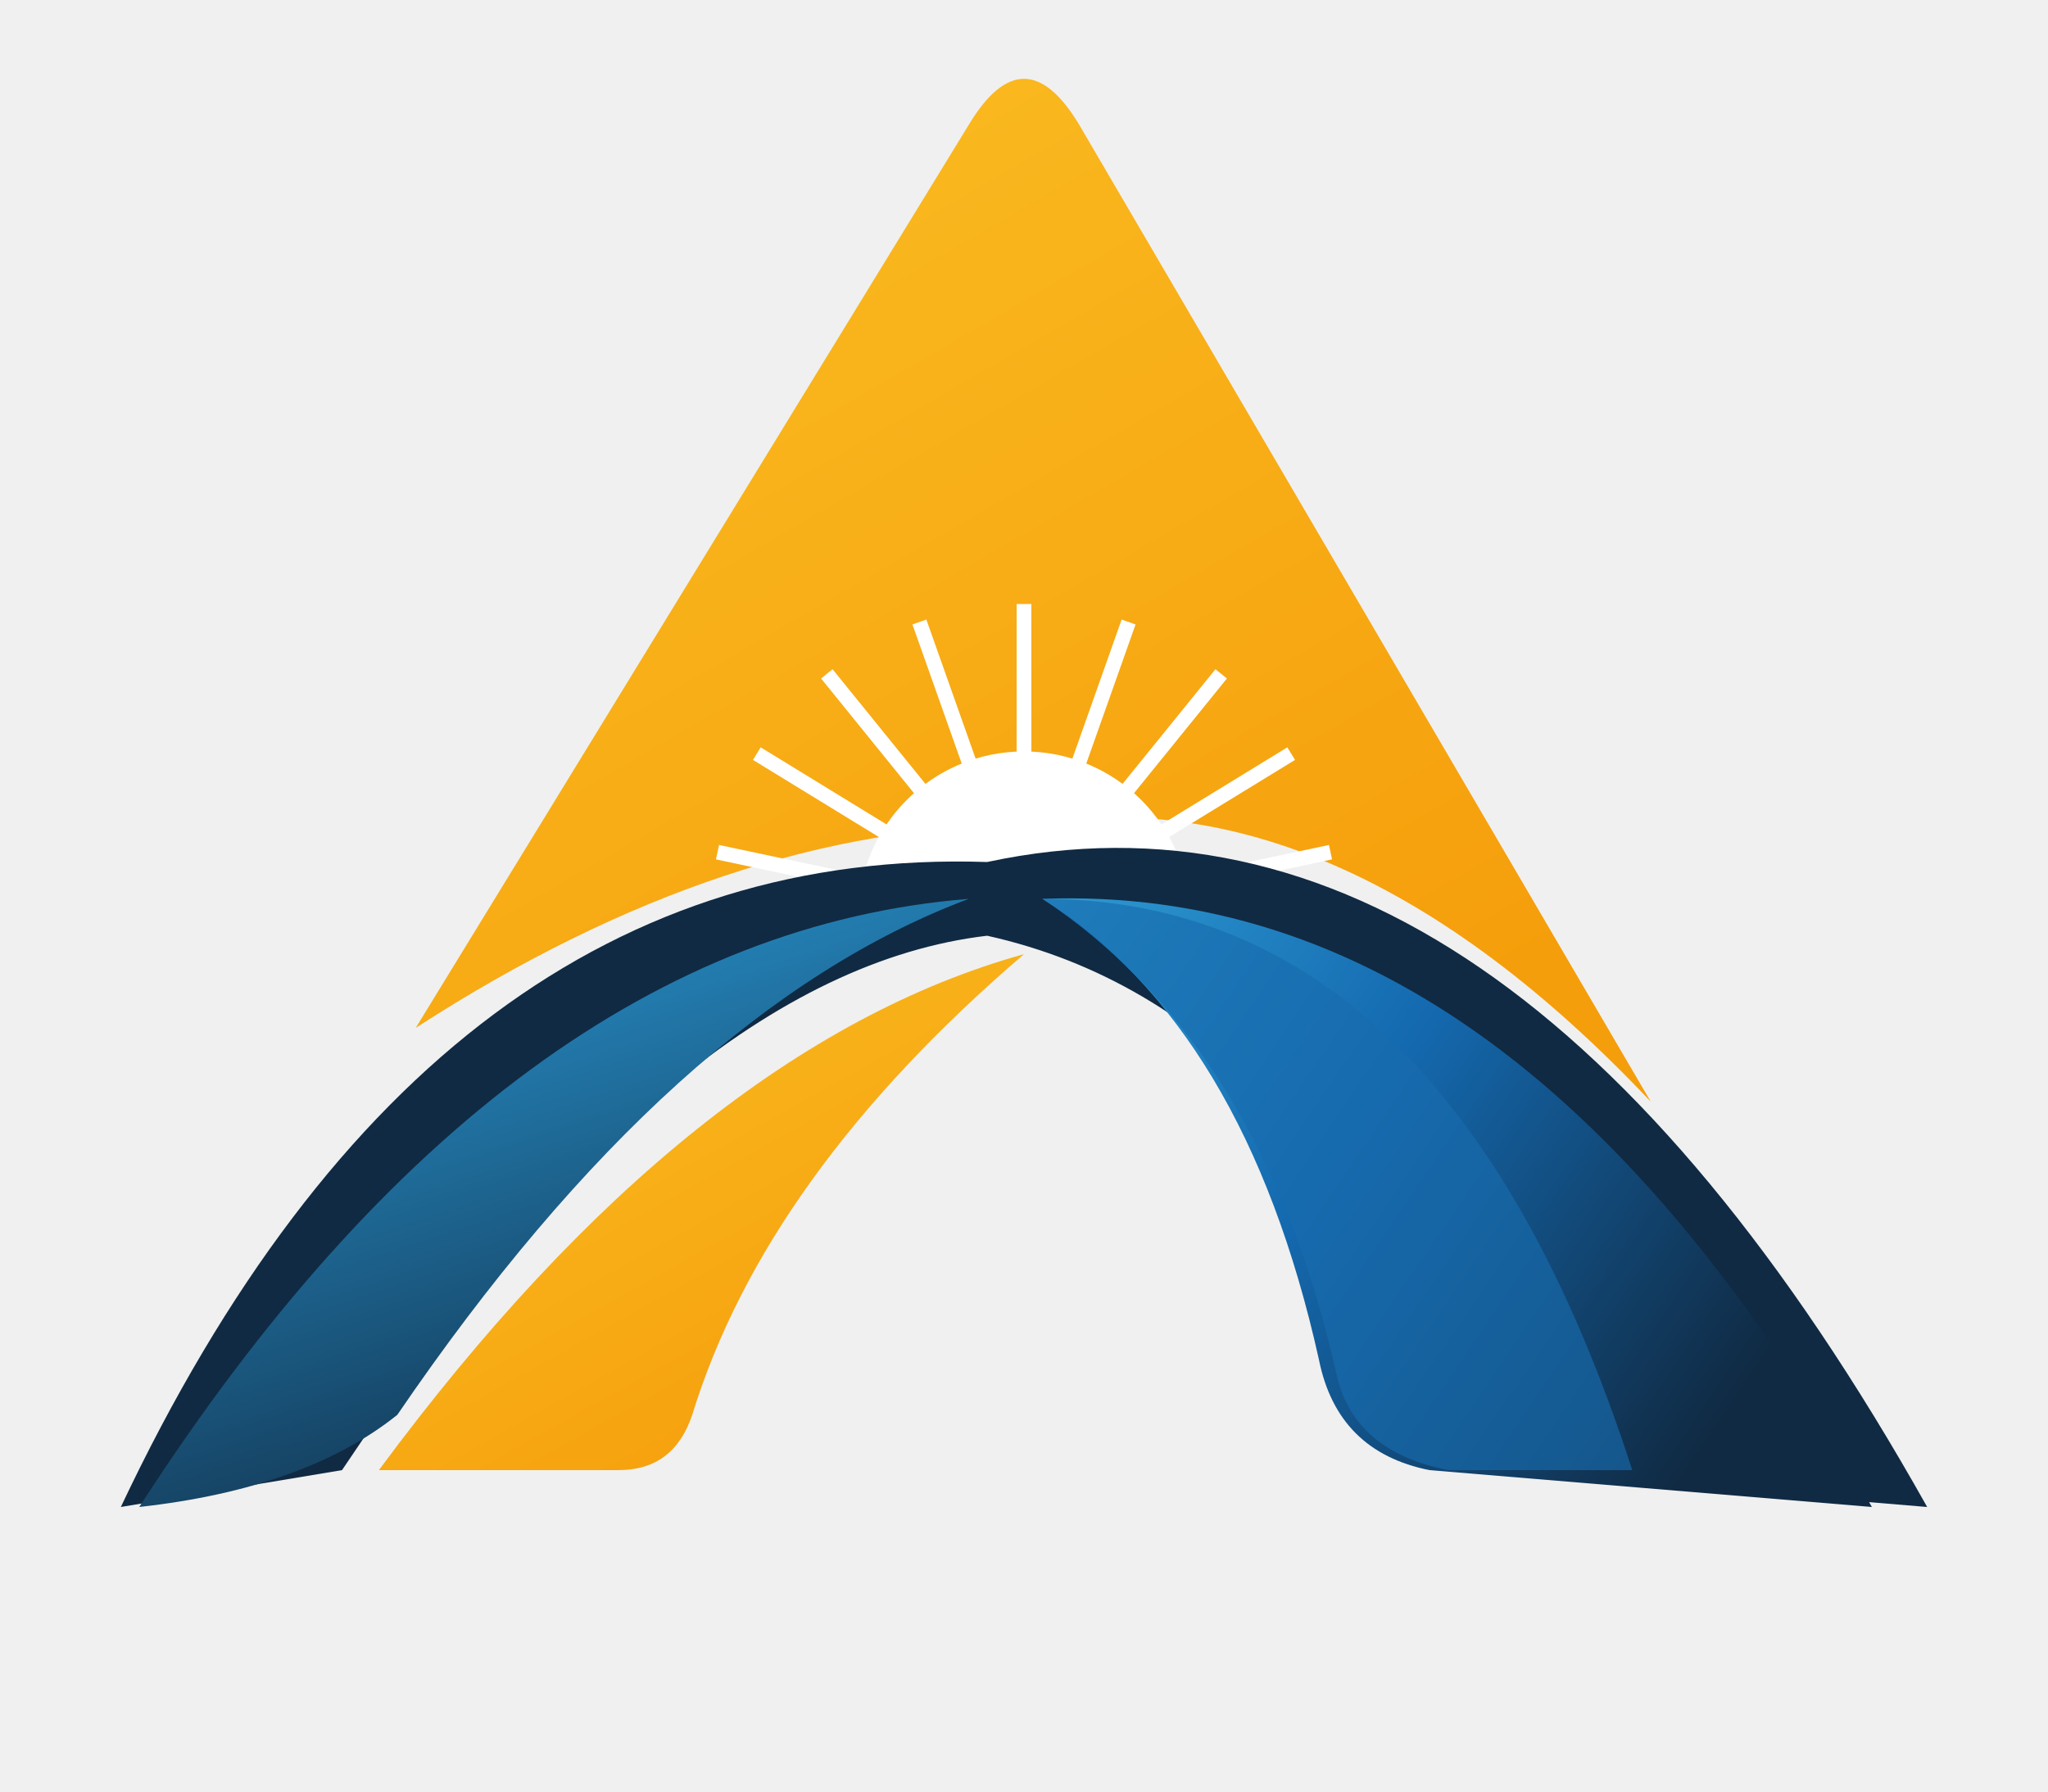
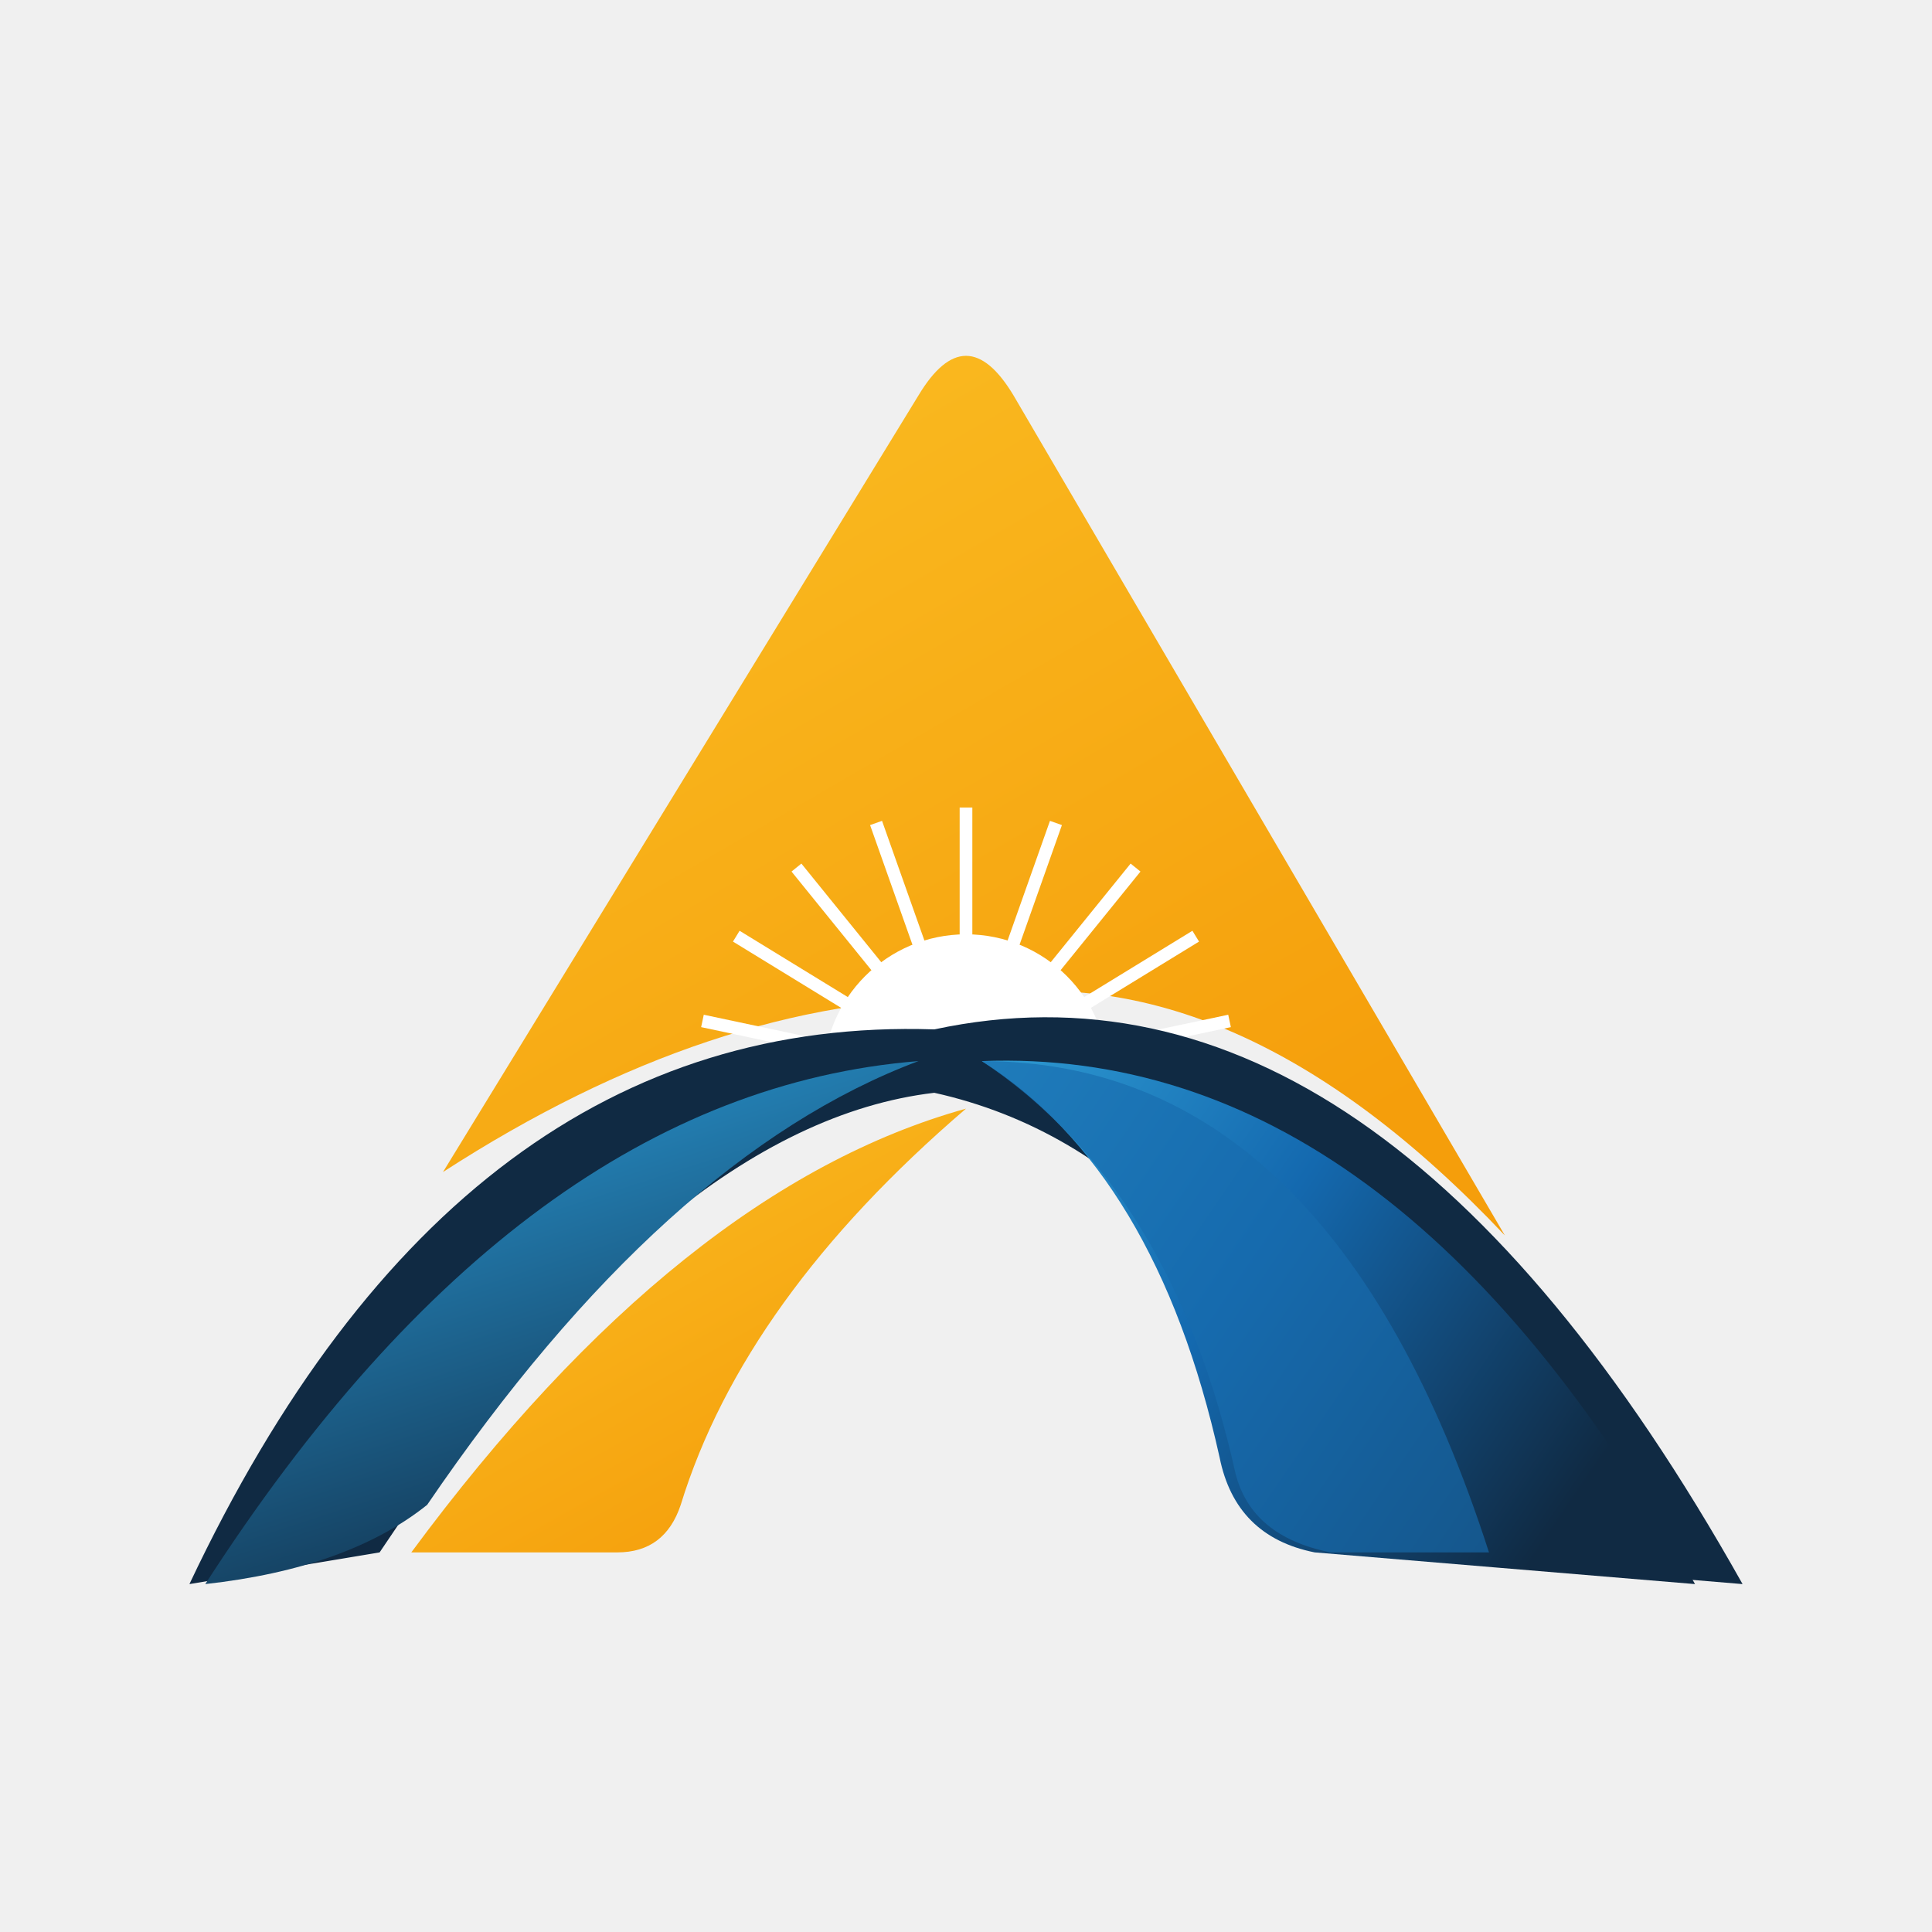
- <svg xmlns="http://www.w3.org/2000/svg" width="400" height="350" viewBox="0 0 400 350" role="img" aria-label="ARA Monogram">
+ <svg xmlns="http://www.w3.org/2000/svg" width="512" height="512" viewBox="0 0 512 512" role="img" aria-label="ARA Favicon">
  <defs>
    <linearGradient id="amber" x1="0" y1="0" x2=".7" y2="1">
      <stop stop-color="#FBBF24" />
      <stop offset="1" stop-color="#F59E0B" />
    </linearGradient>
    <linearGradient id="blue-left" x1=".3" y1=".1" x2=".7" y2="1">
      <stop stop-color="#268CC4" />
      <stop offset="1" stop-color="#102A43" />
    </linearGradient>
    <linearGradient id="blue-right" x1="0" y1="0" x2="1" y2=".5">
      <stop stop-color="#2E9AD2" />
      <stop offset=".45" stop-color="#1469AF" />
      <stop offset="1" stop-color="#102A43" />
    </linearGradient>
-     <linearGradient id="navy-band" x1="0" y1="1" x2="1" y2="0">
-       <stop stop-color="#102A43" />
-       <stop offset="1" stop-color="#19486D" />
-     </linearGradient>
  </defs>
-   <g transform="translate(20 10) scale(3.6)">
+   <g transform="translate(256, 256) scale(4.2) translate(-50, -40)">
    <path d="M17 53 L47 4 Q50 -1 53 4 L84 57 Q67 39 50 42 Q34 42 17 53 Z" fill="url(#amber)" />
    <path d="M58.119,45.274 L66.629,43.466" stroke="#fff" stroke-width=".8" />
    <path d="M57.077,42.663 L64.495,38.118" stroke="#fff" stroke-width=".8" />
    <path d="M55.223,40.550 L60.698,33.789" stroke="#fff" stroke-width=".8" />
    <path d="M52.771,39.176 L55.675,30.975" stroke="#fff" stroke-width=".8" />
    <path d="M50.000,38.700 L50.000,30.000" stroke="#fff" stroke-width=".8" />
    <path d="M47.229,39.176 L44.325,30.975" stroke="#fff" stroke-width=".8" />
    <path d="M44.777,40.550 L39.302,33.789" stroke="#fff" stroke-width=".8" />
    <path d="M42.923,42.663 L35.505,38.118" stroke="#fff" stroke-width=".8" />
    <path d="M41.881,45.274 L33.371,43.466" stroke="#fff" stroke-width=".8" />
    <path d="M41 47 A9 9 0 0 1 59 47 Z" fill="white" />
    <path d="M1 79 Q18 43 48 44 Q76 38 99 79 L75 77 Q66 52 48 48 Q31 50 13 77 Z" fill="#102A43" />
    <path d="M2 79 Q22 48 47 46 Q31 52 16 74 Q11 78 2 79 Z" fill="url(#blue-left)" />
    <path d="M15 77 Q32 54 50 49 Q36 61 32 74 Q31 77 28 77 Z" fill="url(#amber)" />
    <path d="M51 46 Q77 45 96 79 L72 77 Q67 76 66 71 Q62 53 51 46 Z" fill="url(#blue-right)" />
    <path d="M51 46 Q73 46 83 77 L73 77 Q68 76 67 72 Q63 54 51 46 Z" fill="#176BAD" opacity=".65" />
  </g>
</svg>
